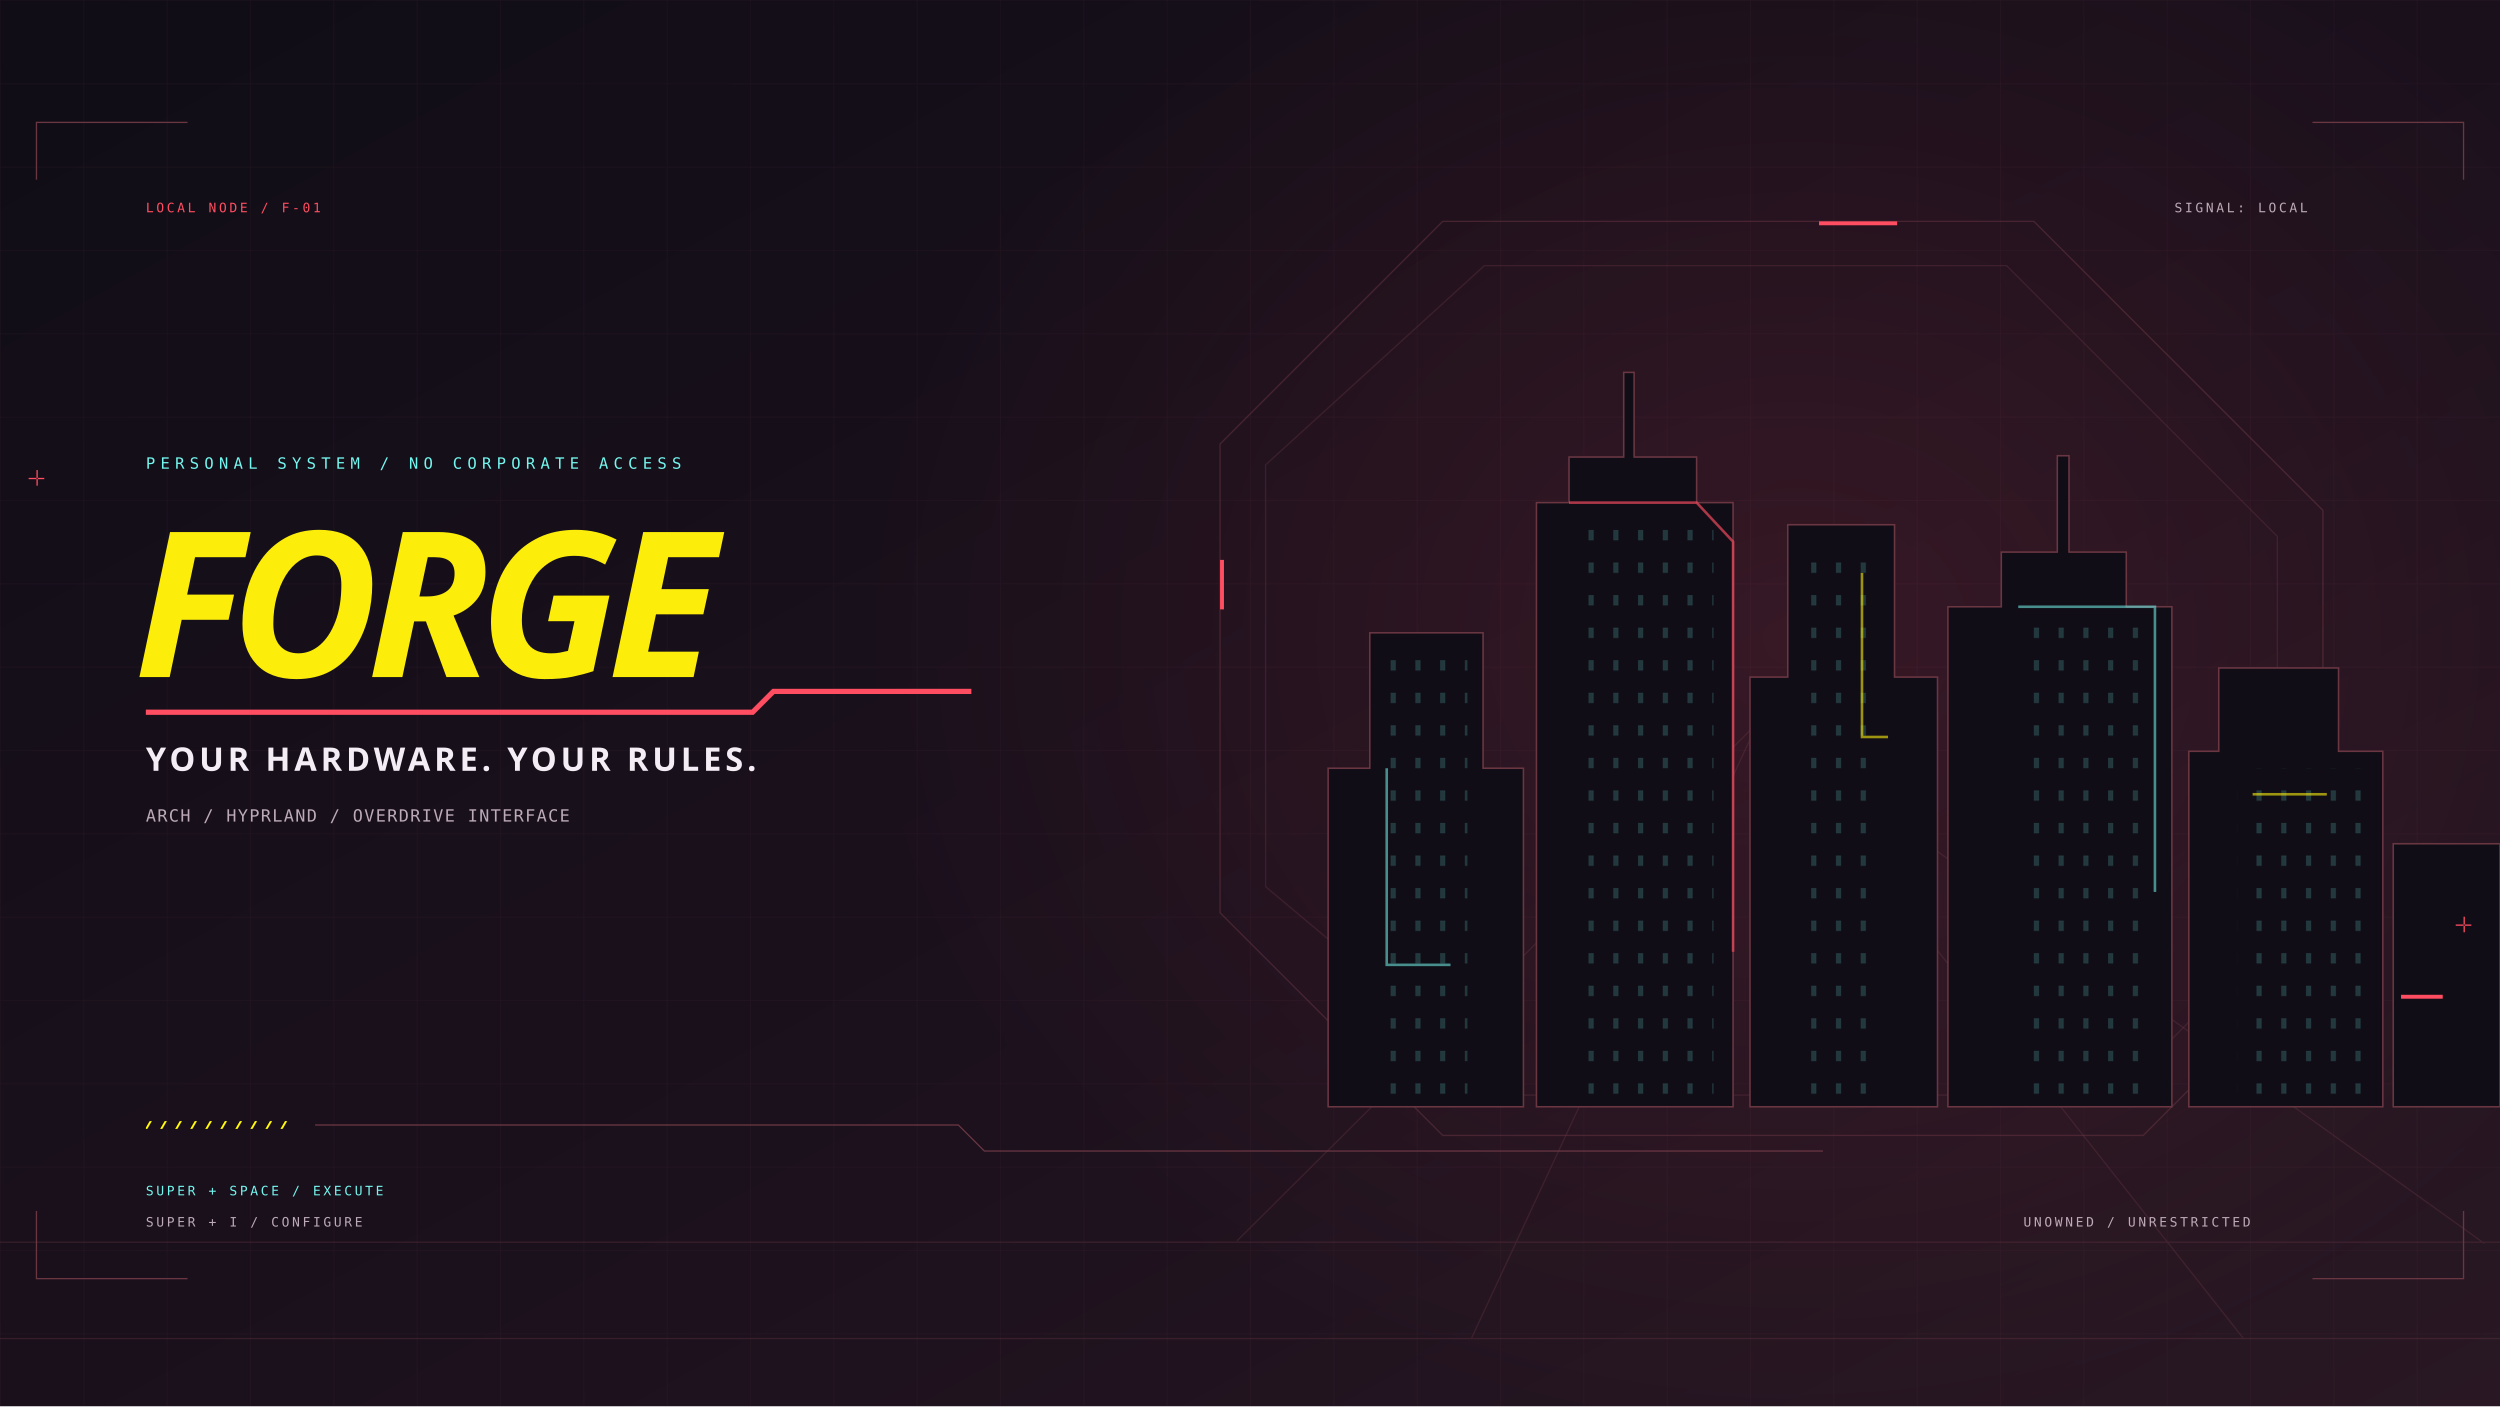
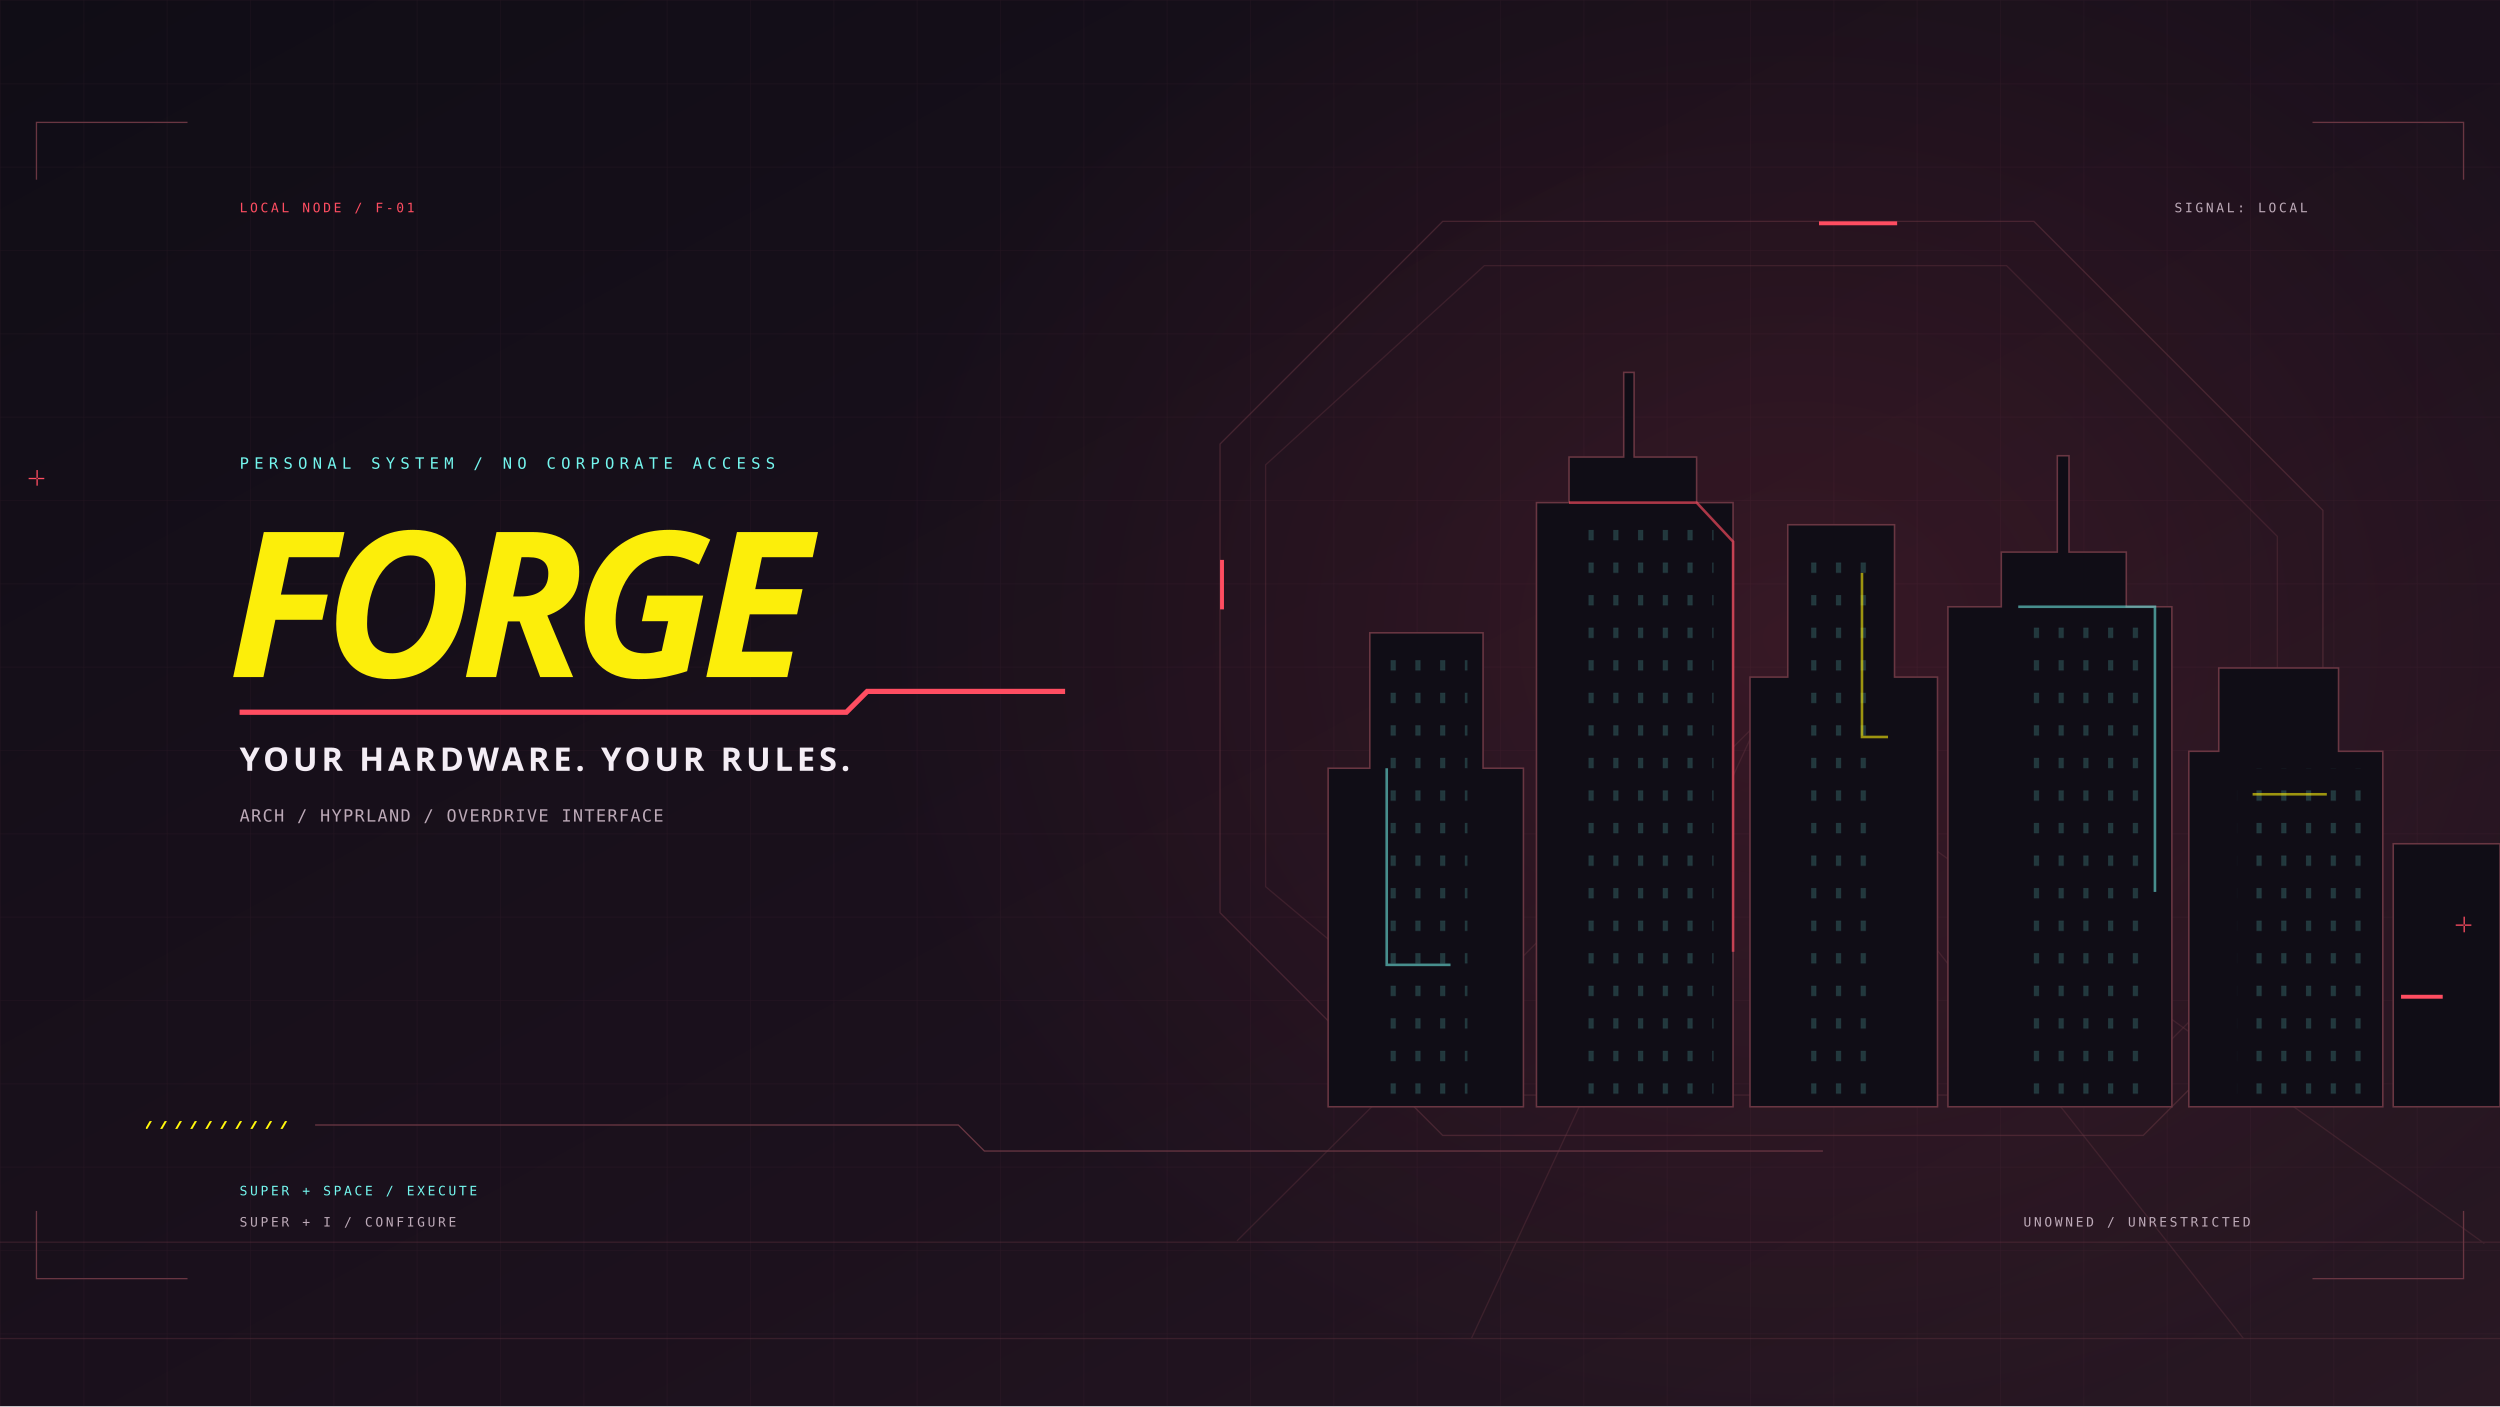
<svg xmlns="http://www.w3.org/2000/svg" width="3840" height="2160" viewBox="0 0 1920 1080">
  <defs>
    <linearGradient id="sky" x2="1" y2="1">
      <stop stop-color="#100d16" />
      <stop offset=".6" stop-color="#1c111d" />
      <stop offset="1" stop-color="#291823" />
    </linearGradient>
    <radialGradient id="signal">
      <stop stop-color="#ff4d61" stop-opacity=".12" />
      <stop offset="1" stop-color="#ff4d61" stop-opacity="0" />
    </radialGradient>
    <pattern id="grid" width="64" height="64" patternUnits="userSpaceOnUse">
      <path d="M64 0H0V64" fill="none" stroke="#ab5064" stroke-opacity=".1" stroke-width=".7" />
    </pattern>
    <pattern id="windows" width="19" height="25" patternUnits="userSpaceOnUse">
      <path d="M4 7h4v8H4z" fill="#74f7ef" opacity=".18" />
    </pattern>
    <pattern id="hatch" width="10" height="10" patternUnits="userSpaceOnUse" patternTransform="rotate(30)">
      <path d="M0 0v10" stroke="#fcee0a" stroke-width="3" />
    </pattern>
  </defs>
  <path fill="url(#sky)" d="M0 0h1920v1080H0z" />
  <path fill="url(#grid)" d="M0 0h1920v1080H0z" />
  <ellipse cx="1380" cy="490" rx="720" ry="620" fill="url(#signal)" />
  <g fill="none" stroke="#693642">
    <path d="M28 138V94h116M1776 94h116v44M28 930v52h116M1776 982h116v-52" />
    <path d="M1108 170h454l222 222v342l-138 138h-538l-171-171V341z" opacity=".5" />
    <path d="M1140 204h401l208 208v305l-124 124h-462L972 681V357z" opacity=".35" />
    <path d="M950 953 1350 555 1908 955M1130 1028l220-473 373 473M0 954h1920M0 1028h1920" opacity=".35" />
  </g>
  <g fill="#100d16" stroke="#693642" stroke-width="1.2">
    <path d="M1020 850V590h32V486h87v104h31v260z" />
    <path d="M1180 850V386h25v-35h42v-65h8v65h48v35h28v464z" />
    <path d="M1344 850V520h29V403h82v117h33v330z" />
    <path d="M1496 850V466h41v-42h43v-74h9v74h44v42h35v384z" />
    <path d="M1681 850V577h23V513h92v64h34v273z" />
    <path d="M1838 850V648h82v202z" />
  </g>
  <g fill="url(#windows)">
    <path d="M1066 506h61v344h-61zM1215 400h101v450h-101zM1385 421h58v429h-58zM1550 480h100v370h-100zM1718 590h98v260h-98z" />
  </g>
  <g fill="none" stroke-width="2">
    <path d="M1205 386h98l28 30v315" stroke="#ff4d61" opacity=".65" />
    <path d="M1550 466h105v219M1065 590v151h49" stroke="#74f7ef" opacity=".55" />
    <path d="M1430 440v126h20M1730 610h57" stroke="#fcee0a" opacity=".6" />
  </g>
-   <g font-family="Noto Sans, sans-serif">
+   <g font-family="Noto Sans, sans-serif" transform="translate(72 0)">
    <text x="112" y="360" fill="#74f7ef" font-family="monospace" font-size="12" letter-spacing="4">PERSONAL SYSTEM / NO CORPORATE ACCESS</text>
    <text x="103" y="520" fill="#fcee0a" font-size="156" font-weight="900" font-style="italic" letter-spacing="-9">FORGE</text>
    <path d="M112 547h466l16-16h152" fill="none" stroke="#ff4d61" stroke-width="4" />
    <text x="112" y="592" fill="#f4edf5" font-size="25" font-weight="800" letter-spacing="3">YOUR HARDWARE. YOUR RULES.</text>
    <text x="112" y="631" fill="#bdaab8" font-family="monospace" font-size="13" letter-spacing="1">ARCH / HYPRLAND / OVERDRIVE INTERFACE</text>
  </g>
  <g font-family="monospace" font-size="10" letter-spacing="2">
-     <text x="112" y="163" fill="#ff4d61">LOCAL NODE / F-01</text>
+     <text x="184" y="163" fill="#ff4d61">LOCAL NODE / F-01</text>
    <text x="1670" y="163" fill="#bdaab8">SIGNAL: LOCAL</text>
-     <text x="112" y="918" fill="#74f7ef">SUPER + SPACE / EXECUTE</text>
-     <text x="112" y="942" fill="#bdaab8">SUPER + I / CONFIGURE</text>
+     <text x="184" y="918" fill="#74f7ef">SUPER + SPACE / EXECUTE</text>
+     <text x="184" y="942" fill="#bdaab8">SUPER + I / CONFIGURE</text>
    <text x="1554" y="942" fill="#bdaab8">UNOWNED / UNRESTRICTED</text>
  </g>
  <path d="M112 861h112v6H112z" fill="url(#hatch)" />
  <path d="M242 864h494l20 20h644" fill="none" stroke="#693642" />
  <g fill="#ff4d61">
    <path d="M1397 170h60v3h-60zM937 430h3v38h-3zM1844 764h32v3h-32z" />
    <path d="M22 367h12v1H22zM28 361v12h1v-12zM1886 710h12v1h-12zM1892 704v12h1v-12z" />
  </g>
</svg>
